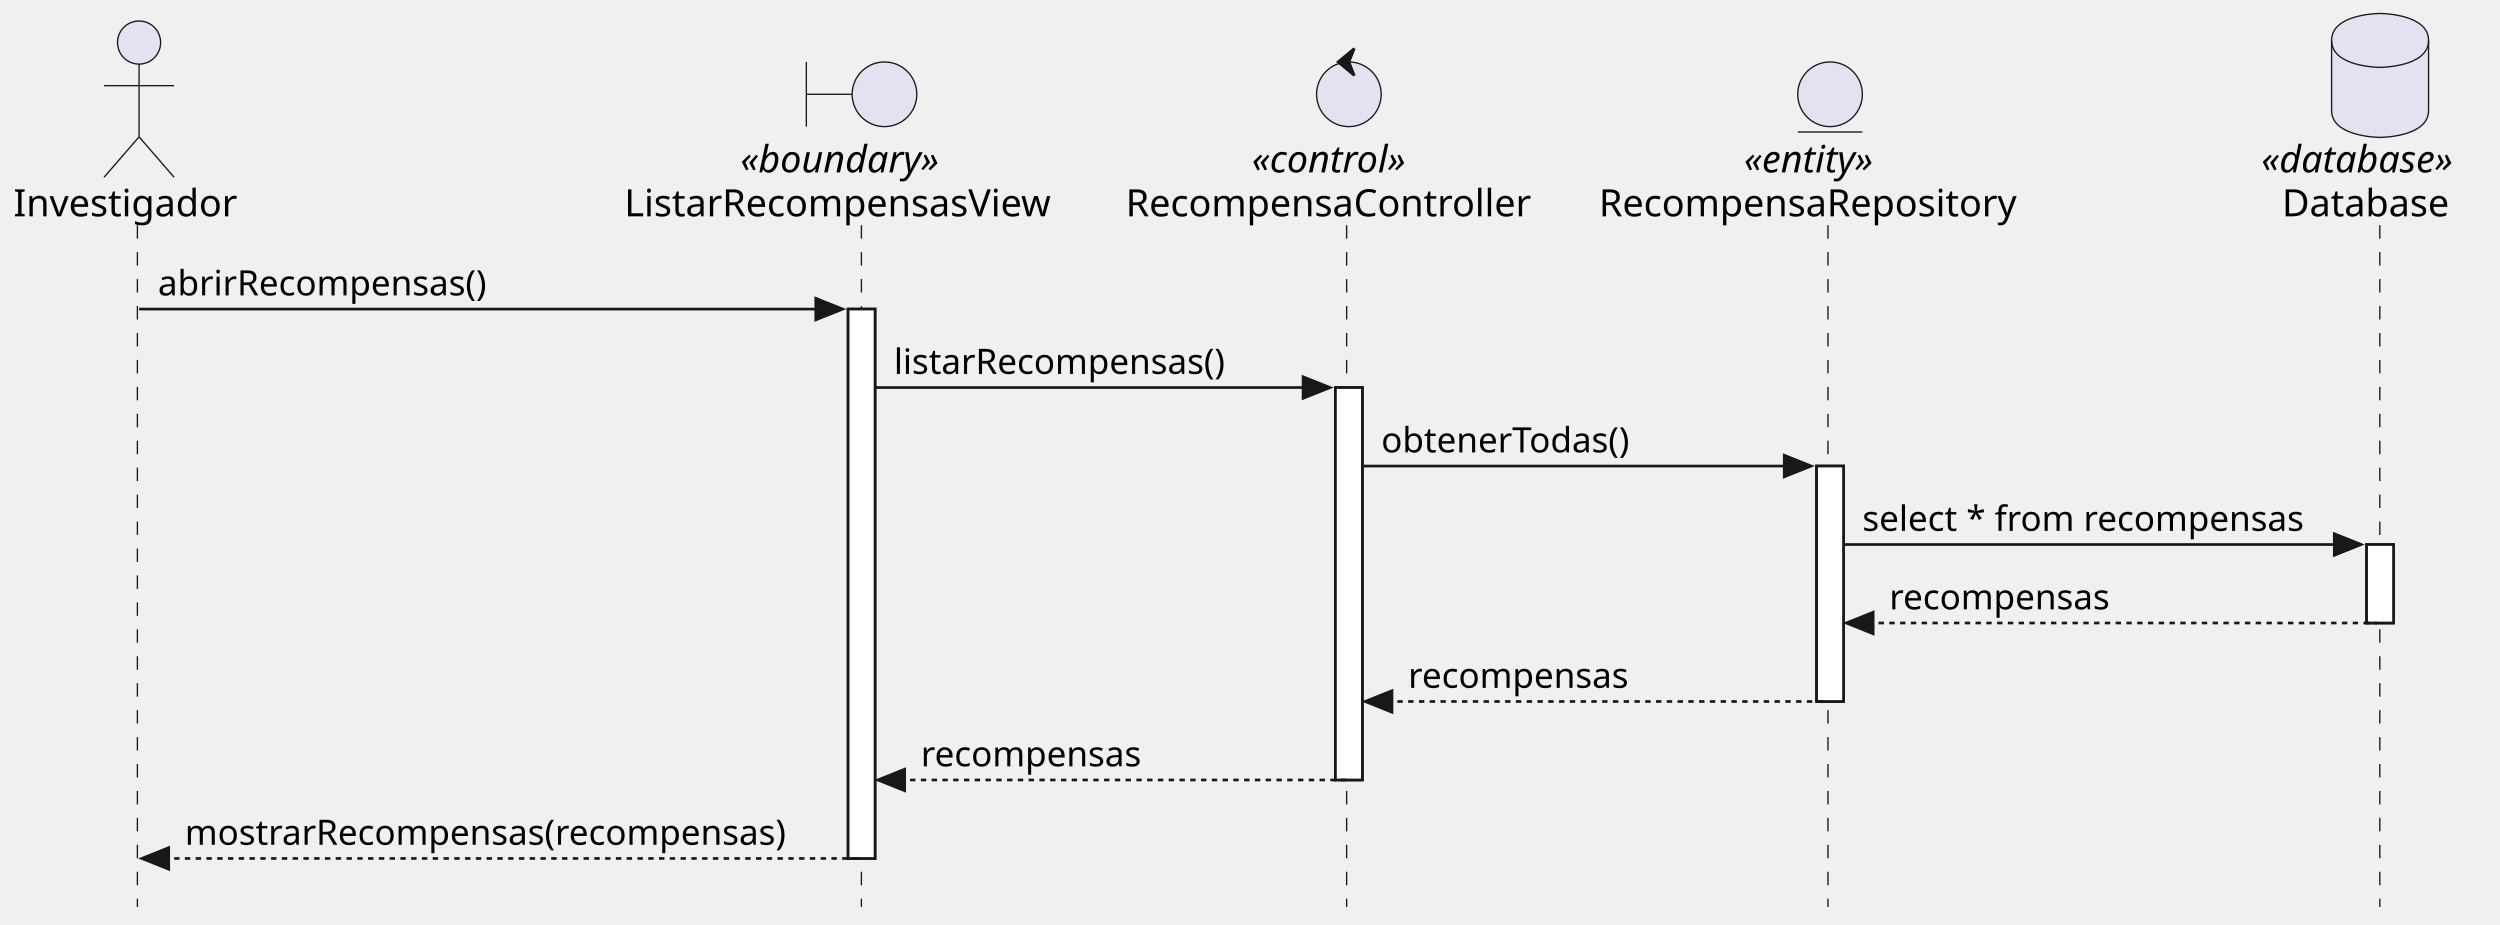
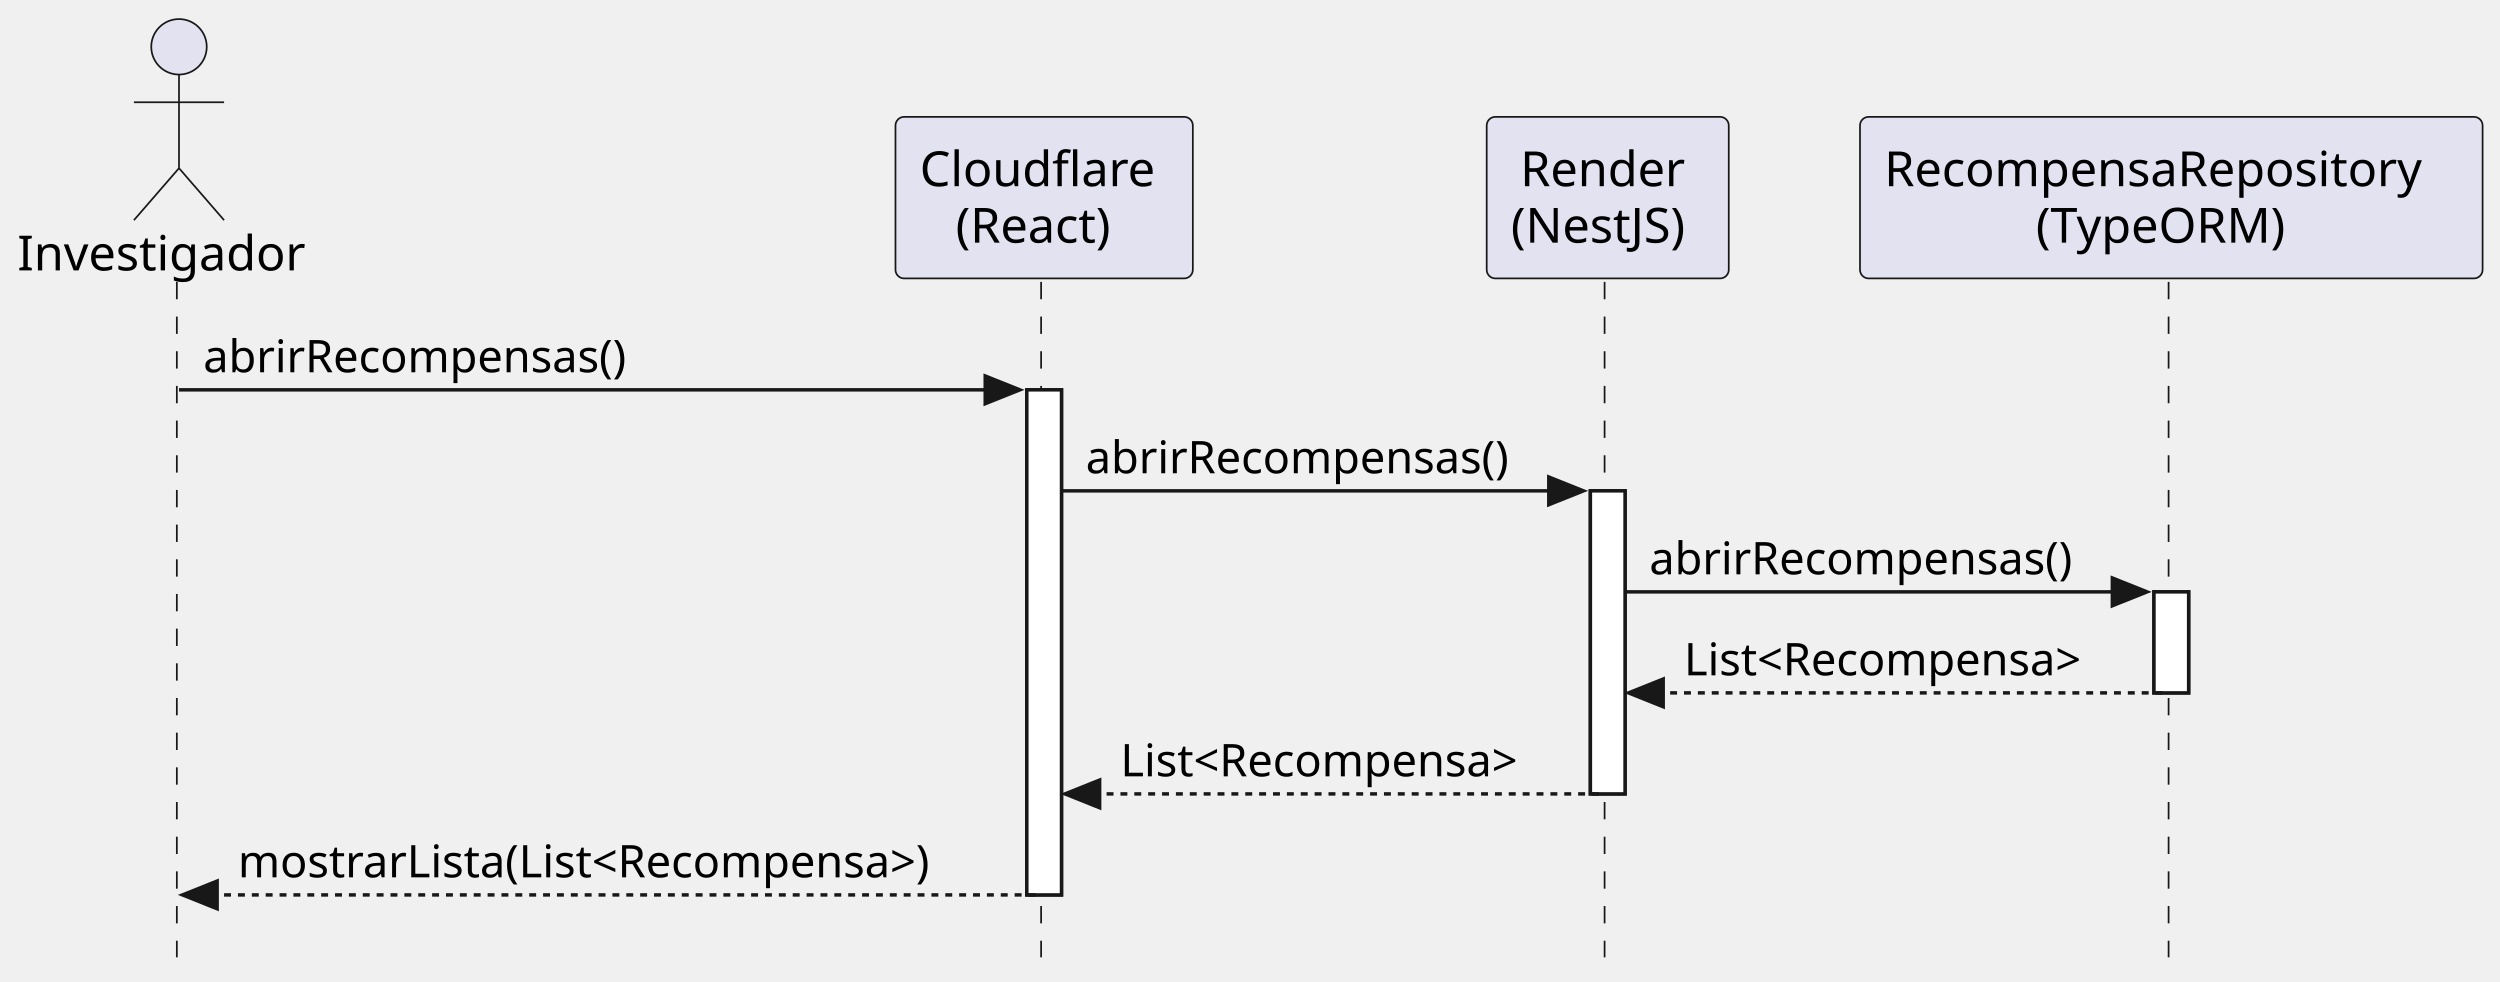
- <svg xmlns="http://www.w3.org/2000/svg" contentStyleType="text/css" data-diagram-type="SEQUENCE" height="343px" preserveAspectRatio="none" style="width:928px;height:343px;background:#FFFFFF;" version="1.1" viewBox="0 0 928 343" width="928px" zoomAndPan="magnify">
+ <svg xmlns="http://www.w3.org/2000/svg" contentStyleType="text/css" data-diagram-type="SEQUENCE" height="283px" preserveAspectRatio="none" style="width:721px;height:283px;background:#FFFFFF;" version="1.1" viewBox="0 0 721 283" width="721px" zoomAndPan="magnify">
  <defs />
  <g>
    <g>
-       <rect fill="#FFFFFF" height="203.93" style="stroke:#181818;stroke-width:1;" width="10" x="314.816" y="114.727" />
+       <rect fill="#FFFFFF" height="145.664" style="stroke:#181818;stroke-width:1;" width="10" x="296.135" y="112.43" />
    </g>
    <g>
-       <rect fill="#FFFFFF" height="145.664" style="stroke:#181818;stroke-width:1;" width="10" x="495.706" y="143.859" />
+       <rect fill="#FFFFFF" height="87.398" style="stroke:#181818;stroke-width:1;" width="10" x="458.668" y="141.562" />
    </g>
    <g>
-       <rect fill="#FFFFFF" height="87.398" style="stroke:#181818;stroke-width:1;" width="10" x="674.315" y="172.992" />
-     </g>
-     <g>
-       <rect fill="#FFFFFF" height="29.133" style="stroke:#181818;stroke-width:1;" width="10" x="878.485" y="202.125" />
+       <rect fill="#FFFFFF" height="29.133" style="stroke:#181818;stroke-width:1;" width="10" x="621.202" y="170.695" />
    </g>
    <g class="participant-lifeline" data-entity-uid="part1" data-qualified-name="Investigador" id="part1-lifeline">
      <g>
-         <rect fill="#000000" fill-opacity="0" height="253.062" width="8" x="47.623" y="83.594" />
-         <line style="stroke:#181818;stroke-width:0.5;stroke-dasharray:5,5;" x1="51" x2="51" y1="83.594" y2="336.656" />
+         <rect fill="#000000" fill-opacity="0" height="194.797" width="8" x="47.623" y="81.297" />
+         <line style="stroke:#181818;stroke-width:0.5;stroke-dasharray:5,5;" x1="51" x2="51" y1="81.297" y2="276.094" />
      </g>
    </g>
-     <g class="participant-lifeline" data-entity-uid="part2" data-qualified-name="ListarRecompensasView" id="part2-lifeline">
+     <g class="participant-lifeline" data-entity-uid="part2" data-qualified-name="View" id="part2-lifeline">
      <g>
-         <rect fill="#000000" fill-opacity="0" height="253.062" width="8" x="315.816" y="83.594" />
-         <line style="stroke:#181818;stroke-width:0.5;stroke-dasharray:5,5;" x1="319.756" x2="319.756" y1="83.594" y2="336.656" />
+         <rect fill="#000000" fill-opacity="0" height="194.797" width="8" x="297.135" y="81.297" />
+         <line style="stroke:#181818;stroke-width:0.5;stroke-dasharray:5,5;" x1="300.256" x2="300.256" y1="81.297" y2="276.094" />
      </g>
    </g>
-     <g class="participant-lifeline" data-entity-uid="part3" data-qualified-name="RecompensaController" id="part3-lifeline">
+     <g class="participant-lifeline" data-entity-uid="part3" data-qualified-name="Controller" id="part3-lifeline">
      <g>
-         <rect fill="#000000" fill-opacity="0" height="253.062" width="8" x="496.706" y="83.594" />
-         <line style="stroke:#181818;stroke-width:0.5;stroke-dasharray:5,5;" x1="499.875" x2="499.875" y1="83.594" y2="336.656" />
+         <rect fill="#000000" fill-opacity="0" height="194.797" width="8" x="459.668" y="81.297" />
+         <line style="stroke:#181818;stroke-width:0.5;stroke-dasharray:5,5;" x1="462.764" x2="462.764" y1="81.297" y2="276.094" />
      </g>
    </g>
-     <g class="participant-lifeline" data-entity-uid="part4" data-qualified-name="RecompensaRepository" id="part4-lifeline">
+     <g class="participant-lifeline" data-entity-uid="part4" data-qualified-name="Repository" id="part4-lifeline">
      <g>
-         <rect fill="#000000" fill-opacity="0" height="253.062" width="8" x="675.315" y="83.594" />
-         <line style="stroke:#181818;stroke-width:0.5;stroke-dasharray:5,5;" x1="678.536" x2="678.536" y1="83.594" y2="336.656" />
-       </g>
-     </g>
-     <g class="participant-lifeline" data-entity-uid="part5" data-qualified-name="Database" id="part5-lifeline">
-       <g>
-         <rect fill="#000000" fill-opacity="0" height="253.062" width="8" x="879.485" y="83.594" />
-         <line style="stroke:#181818;stroke-width:0.5;stroke-dasharray:5,5;" x1="883.391" x2="883.391" y1="83.594" y2="336.656" />
+         <rect fill="#000000" fill-opacity="0" height="194.797" width="8" x="622.202" y="81.297" />
+         <line style="stroke:#181818;stroke-width:0.5;stroke-dasharray:5,5;" x1="625.422" x2="625.422" y1="81.297" y2="276.094" />
      </g>
    </g>
    <g class="participant participant-head" data-entity-uid="part1" data-qualified-name="Investigador" id="part1-head">
-       <text fill="#000000" font-family="sans-serif" font-size="14" lengthAdjust="spacing" textLength="87.247" x="5" y="80.292">Investigador</text>
-       <ellipse cx="51.623" cy="15.797" fill="#E2E2F0" rx="8" ry="8" style="stroke:#181818;stroke-width:0.5;" />
-       <path d="M51.623,23.797 L51.623,50.797 M38.623,31.797 L64.624,31.797 M51.623,50.797 L38.623,65.797 M51.623,50.797 L64.624,65.797" fill="none" style="stroke:#181818;stroke-width:0.5;" />
+       <text fill="#000000" font-family="sans-serif" font-size="14" lengthAdjust="spacing" textLength="87.247" x="5" y="77.995">Investigador</text>
+       <ellipse cx="51.623" cy="13.5" fill="#E2E2F0" rx="8" ry="8" style="stroke:#181818;stroke-width:0.5;" />
+       <path d="M51.623,21.5 L51.623,48.5 M38.623,29.5 L64.624,29.5 M51.623,48.5 L38.623,63.5 M51.623,48.5 L64.624,63.5" fill="none" style="stroke:#181818;stroke-width:0.5;" />
    </g>
-     <g class="participant participant-head" data-entity-uid="part2" data-qualified-name="ListarRecompensasView" id="part2-head">
-       <text fill="#000000" font-family="sans-serif" font-size="14" font-style="italic" lengthAdjust="spacing" textLength="83.986" x="274.823" y="63.995">«boundary»</text>
-       <text fill="#000000" font-family="sans-serif" font-size="14" lengthAdjust="spacing" textLength="170.119" x="231.756" y="80.292">ListarRecompensasView</text>
-       <path d="M299.316,23 L299.316,47 M299.316,35 L316.316,35" fill="none" style="stroke:#181818;stroke-width:0.5;" />
-       <ellipse cx="328.316" cy="35" fill="#E2E2F0" rx="12" ry="12" style="stroke:#181818;stroke-width:0.5;" />
+     <g class="participant participant-head" data-entity-uid="part2" data-qualified-name="View" id="part2-head">
+       <rect fill="#E2E2F0" height="46.594" rx="2.5" ry="2.5" style="stroke:#181818;stroke-width:0.5;" width="85.757" x="258.256" y="33.703" />
+       <text fill="#000000" font-family="sans-serif" font-size="14" lengthAdjust="spacing" textLength="71.757" x="265.256" y="53.698">Cloudflare</text>
+       <text fill="#000000" font-family="sans-serif" font-size="14" lengthAdjust="spacing" textLength="51.03" x="275.62" y="69.995">(React)</text>
    </g>
-     <g class="participant participant-head" data-entity-uid="part3" data-qualified-name="RecompensaController" id="part3-head">
-       <text fill="#000000" font-family="sans-serif" font-size="14" font-style="italic" lengthAdjust="spacing" textLength="66.117" x="464.647" y="63.995">«control»</text>
-       <text fill="#000000" font-family="sans-serif" font-size="14" lengthAdjust="spacing" textLength="159.66" x="417.875" y="80.292">RecompensaController</text>
-       <ellipse cx="500.706" cy="35" fill="#E2E2F0" rx="12" ry="12" style="stroke:#181818;stroke-width:0.5;" />
-       <polygon fill="#181818" points="496.706,23,502.706,18,500.706,23,502.706,28,496.706,23" style="stroke:#181818;stroke-width:1;" />
+     <g class="participant participant-head" data-entity-uid="part3" data-qualified-name="Controller" id="part3-head">
+       <rect fill="#E2E2F0" height="46.594" rx="2.5" ry="2.5" style="stroke:#181818;stroke-width:0.5;" width="69.809" x="428.764" y="33.703" />
+       <text fill="#000000" font-family="sans-serif" font-size="14" lengthAdjust="spacing" textLength="50.47" x="438.434" y="53.698">Render</text>
+       <text fill="#000000" font-family="sans-serif" font-size="14" lengthAdjust="spacing" textLength="55.809" x="435.764" y="69.995">(NestJS)</text>
    </g>
-     <g class="participant participant-head" data-entity-uid="part4" data-qualified-name="RecompensaRepository" id="part4-head">
-       <text fill="#000000" font-family="sans-serif" font-size="14" font-style="italic" lengthAdjust="spacing" textLength="57.921" x="647.355" y="63.995">«entity»</text>
-       <text fill="#000000" font-family="sans-serif" font-size="14" lengthAdjust="spacing" textLength="165.56" x="593.536" y="80.292">RecompensaRepository</text>
-       <ellipse cx="679.315" cy="35" fill="#E2E2F0" rx="12" ry="12" style="stroke:#181818;stroke-width:0.5;" />
-       <line style="stroke:#181818;stroke-width:0.5;" x1="667.315" x2="691.315" y1="49" y2="49" />
-     </g>
-     <g class="participant participant-head" data-entity-uid="part5" data-qualified-name="Database" id="part5-head">
-       <text fill="#000000" font-family="sans-serif" font-size="14" font-style="italic" lengthAdjust="spacing" textLength="82.189" x="839.391" y="63.995">«database»</text>
-       <text fill="#000000" font-family="sans-serif" font-size="14" lengthAdjust="spacing" textLength="66.801" x="847.085" y="80.292">Database</text>
-       <path d="M865.485,15 C865.485,5 883.485,5 883.485,5 C883.485,5 901.485,5 901.485,15 L901.485,41 C901.485,51 883.485,51 883.485,51 C883.485,51 865.485,51 865.485,41 L865.485,15" fill="#E2E2F0" style="stroke:#181818;stroke-width:0.5;" />
-       <path d="M865.485,15 C865.485,25 883.485,25 883.485,25 C883.485,25 901.485,25 901.485,15" fill="none" style="stroke:#181818;stroke-width:0.5;" />
+     <g class="participant participant-head" data-entity-uid="part4" data-qualified-name="Repository" id="part4-head">
+       <rect fill="#E2E2F0" height="46.594" rx="2.5" ry="2.5" style="stroke:#181818;stroke-width:0.5;" width="179.56" x="536.422" y="33.703" />
+       <text fill="#000000" font-family="sans-serif" font-size="14" lengthAdjust="spacing" textLength="165.56" x="543.422" y="53.698">RecompensaRepository</text>
+       <text fill="#000000" font-family="sans-serif" font-size="14" lengthAdjust="spacing" textLength="78.087" x="587.159" y="69.995">(TypeORM)</text>
    </g>
    <g>
-       <rect fill="#FFFFFF" height="203.93" style="stroke:#181818;stroke-width:1;" width="10" x="314.816" y="114.727" />
+       <rect fill="#FFFFFF" height="145.664" style="stroke:#181818;stroke-width:1;" width="10" x="296.135" y="112.43" />
    </g>
    <g>
-       <rect fill="#FFFFFF" height="145.664" style="stroke:#181818;stroke-width:1;" width="10" x="495.706" y="143.859" />
+       <rect fill="#FFFFFF" height="87.398" style="stroke:#181818;stroke-width:1;" width="10" x="458.668" y="141.562" />
    </g>
    <g>
-       <rect fill="#FFFFFF" height="87.398" style="stroke:#181818;stroke-width:1;" width="10" x="674.315" y="172.992" />
-     </g>
-     <g>
-       <rect fill="#FFFFFF" height="29.133" style="stroke:#181818;stroke-width:1;" width="10" x="878.485" y="202.125" />
+       <rect fill="#FFFFFF" height="29.133" style="stroke:#181818;stroke-width:1;" width="10" x="621.202" y="170.695" />
    </g>
    <g class="message" data-entity-1="part1" data-entity-2="part2" id="msg1">
-       <polygon fill="#181818" points="302.816,110.727,312.816,114.727,302.816,118.727" style="stroke:#181818;stroke-width:1;" />
-       <line style="stroke:#181818;stroke-width:1;" x1="51.623" x2="308.816" y1="114.727" y2="114.727" />
-       <text fill="#000000" font-family="sans-serif" font-size="13" lengthAdjust="spacing" textLength="131.46" x="58.623" y="109.661">abrirRecompensas()</text>
+       <polygon fill="#181818" points="284.135,108.43,294.135,112.43,284.135,116.43" style="stroke:#181818;stroke-width:1;" />
+       <line style="stroke:#181818;stroke-width:1;" x1="51.623" x2="290.135" y1="112.43" y2="112.43" />
+       <text fill="#000000" font-family="sans-serif" font-size="13" lengthAdjust="spacing" textLength="131.46" x="58.623" y="107.364">abrirRecompensas()</text>
    </g>
    <g class="message" data-entity-1="part2" data-entity-2="part3" id="msg2">
-       <polygon fill="#181818" points="483.706,139.859,493.706,143.859,483.706,147.859" style="stroke:#181818;stroke-width:1;" />
-       <line style="stroke:#181818;stroke-width:1;" x1="324.816" x2="489.706" y1="143.859" y2="143.859" />
-       <text fill="#000000" font-family="sans-serif" font-size="13" lengthAdjust="spacing" textLength="133.345" x="331.816" y="138.793">listarRecompensas()</text>
+       <polygon fill="#181818" points="446.668,137.562,456.668,141.562,446.668,145.562" style="stroke:#181818;stroke-width:1;" />
+       <line style="stroke:#181818;stroke-width:1;" x1="306.135" x2="452.668" y1="141.562" y2="141.562" />
+       <text fill="#000000" font-family="sans-serif" font-size="13" lengthAdjust="spacing" textLength="131.46" x="313.135" y="136.497">abrirRecompensas()</text>
    </g>
    <g class="message" data-entity-1="part3" data-entity-2="part4" id="msg3">
-       <polygon fill="#181818" points="662.315,168.992,672.315,172.992,662.315,176.992" style="stroke:#181818;stroke-width:1;" />
-       <line style="stroke:#181818;stroke-width:1;" x1="505.706" x2="668.315" y1="172.992" y2="172.992" />
-       <text fill="#000000" font-family="sans-serif" font-size="13" lengthAdjust="spacing" textLength="99.912" x="512.706" y="167.926">obtenerTodas()</text>
+       <polygon fill="#181818" points="609.202,166.695,619.202,170.695,609.202,174.695" style="stroke:#181818;stroke-width:1;" />
+       <line style="stroke:#181818;stroke-width:1;" x1="468.668" x2="615.202" y1="170.695" y2="170.695" />
+       <text fill="#000000" font-family="sans-serif" font-size="13" lengthAdjust="spacing" textLength="131.46" x="475.668" y="165.629">abrirRecompensas()</text>
    </g>
-     <g class="message" data-entity-1="part4" data-entity-2="part5" id="msg4">
-       <polygon fill="#181818" points="866.485,198.125,876.485,202.125,866.485,206.125" style="stroke:#181818;stroke-width:1;" />
-       <line style="stroke:#181818;stroke-width:1;" x1="684.315" x2="872.485" y1="202.125" y2="202.125" />
-       <text fill="#000000" font-family="sans-serif" font-size="13" lengthAdjust="spacing" textLength="175.17" x="691.315" y="197.059">select * from recompensas</text>
+     <g class="message" data-entity-1="part4" data-entity-2="part3" id="msg4">
+       <polygon fill="#181818" points="479.668,195.828,469.668,199.828,479.668,203.828" style="stroke:#181818;stroke-width:1;" />
+       <line style="stroke:#181818;stroke-width:1;stroke-dasharray:2,2;" x1="473.668" x2="625.202" y1="199.828" y2="199.828" />
+       <text fill="#000000" font-family="sans-serif" font-size="13" lengthAdjust="spacing" textLength="128.534" x="485.668" y="194.762">List&lt;Recompensa&gt;</text>
    </g>
-     <g class="message" data-entity-1="part5" data-entity-2="part4" id="msg5">
-       <polygon fill="#181818" points="695.315,227.258,685.315,231.258,695.315,235.258" style="stroke:#181818;stroke-width:1;" />
-       <line style="stroke:#181818;stroke-width:1;stroke-dasharray:2,2;" x1="689.315" x2="882.485" y1="231.258" y2="231.258" />
-       <text fill="#000000" font-family="sans-serif" font-size="13" lengthAdjust="spacing" textLength="87.109" x="701.315" y="226.192">recompensas</text>
+     <g class="message" data-entity-1="part3" data-entity-2="part2" id="msg5">
+       <polygon fill="#181818" points="317.135,224.961,307.135,228.961,317.135,232.961" style="stroke:#181818;stroke-width:1;" />
+       <line style="stroke:#181818;stroke-width:1;stroke-dasharray:2,2;" x1="311.135" x2="462.668" y1="228.961" y2="228.961" />
+       <text fill="#000000" font-family="sans-serif" font-size="13" lengthAdjust="spacing" textLength="128.534" x="323.135" y="223.895">List&lt;Recompensa&gt;</text>
    </g>
-     <g class="message" data-entity-1="part4" data-entity-2="part3" id="msg6">
-       <polygon fill="#181818" points="516.706,256.391,506.706,260.391,516.706,264.391" style="stroke:#181818;stroke-width:1;" />
-       <line style="stroke:#181818;stroke-width:1;stroke-dasharray:2,2;" x1="510.706" x2="678.315" y1="260.391" y2="260.391" />
-       <text fill="#000000" font-family="sans-serif" font-size="13" lengthAdjust="spacing" textLength="87.109" x="522.706" y="255.325">recompensas</text>
-     </g>
-     <g class="message" data-entity-1="part3" data-entity-2="part2" id="msg7">
-       <polygon fill="#181818" points="335.816,285.523,325.816,289.523,335.816,293.523" style="stroke:#181818;stroke-width:1;" />
-       <line style="stroke:#181818;stroke-width:1;stroke-dasharray:2,2;" x1="329.816" x2="499.706" y1="289.523" y2="289.523" />
-       <text fill="#000000" font-family="sans-serif" font-size="13" lengthAdjust="spacing" textLength="87.109" x="341.816" y="284.457">recompensas</text>
-     </g>
-     <g class="message" data-entity-1="part2" data-entity-2="part1" id="msg8">
-       <polygon fill="#181818" points="62.623,314.656,52.623,318.656,62.623,322.656" style="stroke:#181818;stroke-width:1;" />
-       <line style="stroke:#181818;stroke-width:1;stroke-dasharray:2,2;" x1="56.623" x2="318.816" y1="318.656" y2="318.656" />
-       <text fill="#000000" font-family="sans-serif" font-size="13" lengthAdjust="spacing" textLength="239.192" x="68.624" y="313.59">mostrarRecompensas(recompensas)</text>
+     <g class="message" data-entity-1="part2" data-entity-2="part1" id="msg6">
+       <polygon fill="#181818" points="62.623,254.094,52.623,258.094,62.623,262.094" style="stroke:#181818;stroke-width:1;" />
+       <line style="stroke:#181818;stroke-width:1;stroke-dasharray:2,2;" x1="56.623" x2="300.135" y1="258.094" y2="258.094" />
+       <text fill="#000000" font-family="sans-serif" font-size="13" lengthAdjust="spacing" textLength="220.511" x="68.624" y="253.028">mostrarLista(List&lt;Recompensa&gt;)</text>
    </g>
  </g>
</svg>
